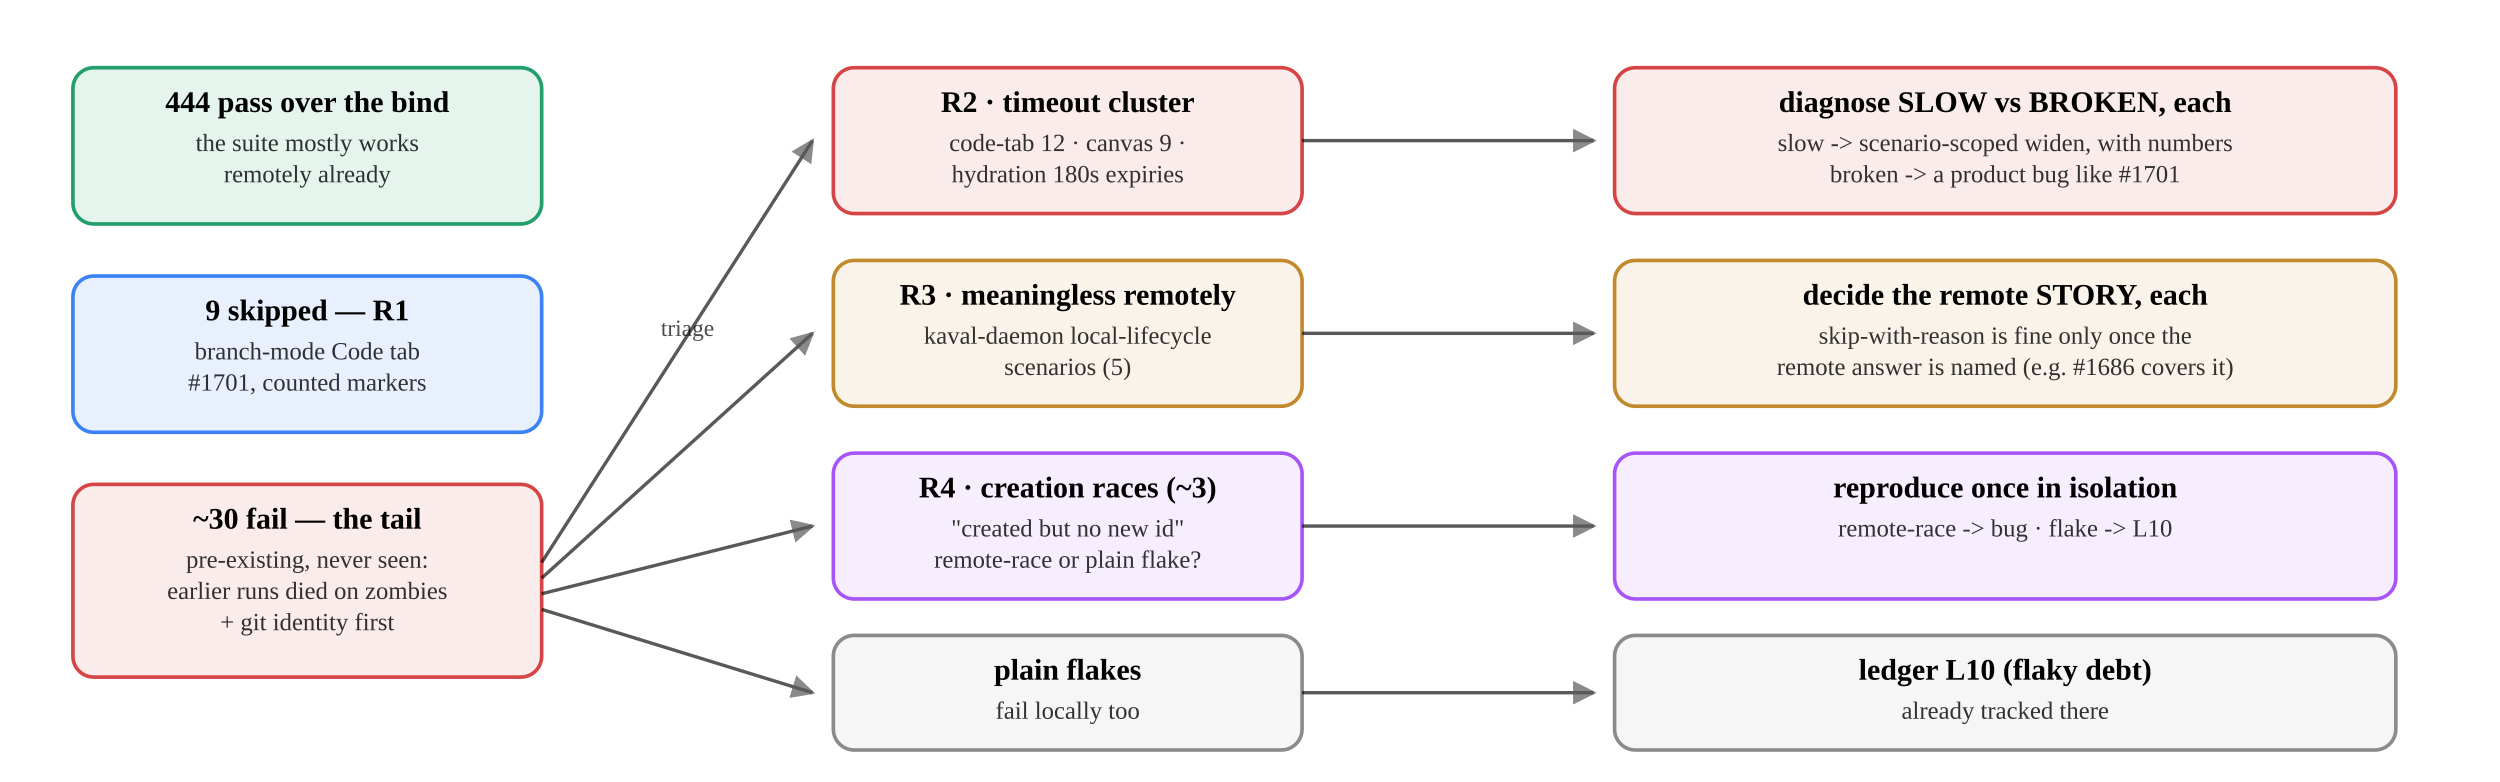
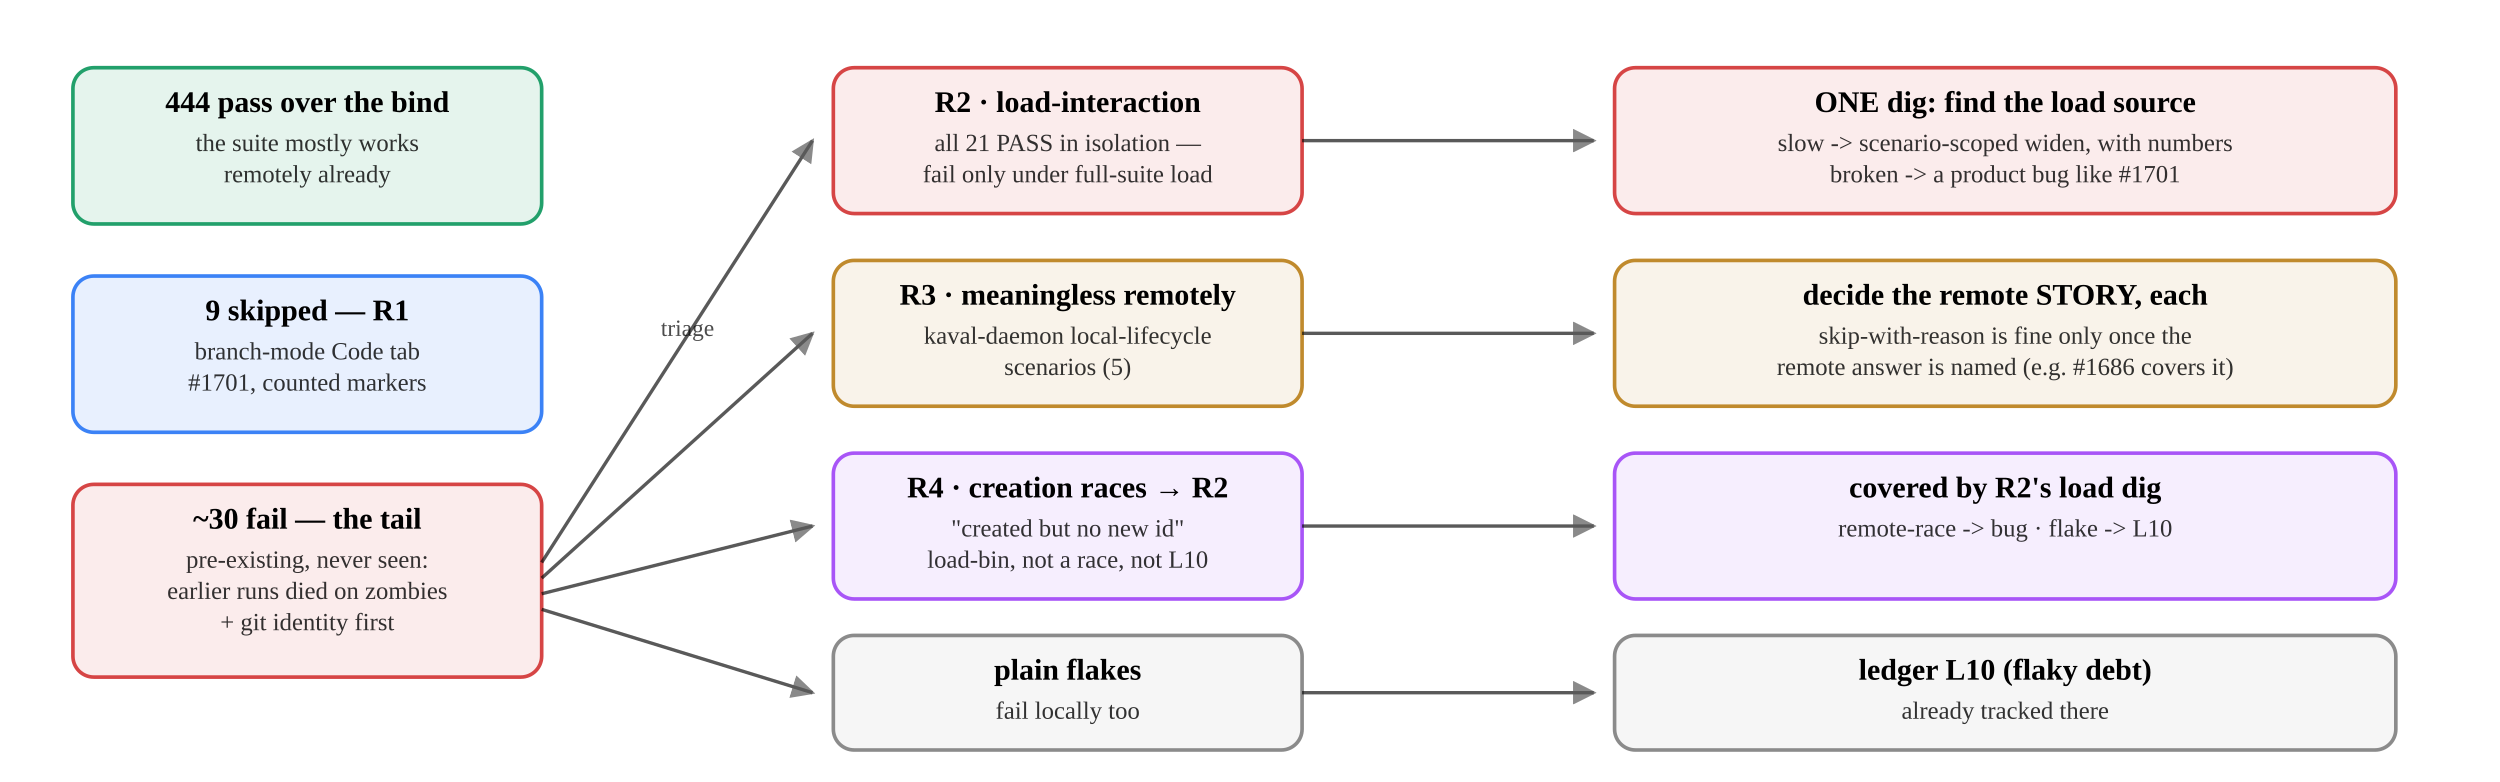
<svg xmlns="http://www.w3.org/2000/svg" viewBox="0 0 960 300" font-family="inherit" role="img" aria-label="The remote-bind parity tail: 494 scenarios split into pass, skips, and four failure classes, each with a destination">
  <defs>
    <marker id="a2" viewBox="0 0 8 8" refX="7" refY="4" markerWidth="7" markerHeight="7" orient="auto-start-reverse">
      <path d="M 0 0 L 8 4 L 0 8 z" fill="currentColor" opacity="0.7" />
    </marker>
  </defs>
  <rect x="28" y="26" width="180" height="60" rx="8" fill="#22a06b" fill-opacity="0.12" stroke="#22a06b" stroke-width="1.4" />
  <text x="118.0" y="43" text-anchor="middle" font-size="11.5" font-weight="700" fill="currentColor">444 pass over the bind</text>
  <text x="118.0" y="58" text-anchor="middle" font-size="9.5" fill="currentColor" opacity="0.8">the suite mostly works</text>
  <text x="118.0" y="70" text-anchor="middle" font-size="9.5" fill="currentColor" opacity="0.8">remotely already</text>
  <rect x="28" y="106" width="180" height="60" rx="8" fill="#3b82f6" fill-opacity="0.12" stroke="#3b82f6" stroke-width="1.4" />
  <text x="118.0" y="123" text-anchor="middle" font-size="11.5" font-weight="700" fill="currentColor">9 skipped — R1</text>
  <text x="118.0" y="138" text-anchor="middle" font-size="9.5" fill="currentColor" opacity="0.8">branch-mode Code tab</text>
  <text x="118.0" y="150" text-anchor="middle" font-size="9.5" fill="currentColor" opacity="0.8">#1701, counted markers</text>
  <rect x="28" y="186" width="180" height="74" rx="8" fill="#d64545" fill-opacity="0.1" stroke="#d64545" stroke-width="1.4" />
  <text x="118.0" y="203" text-anchor="middle" font-size="11.5" font-weight="700" fill="currentColor">~30 fail — the tail</text>
  <text x="118.0" y="218" text-anchor="middle" font-size="9.5" fill="currentColor" opacity="0.8">pre-existing, never seen:</text>
  <text x="118.0" y="230" text-anchor="middle" font-size="9.5" fill="currentColor" opacity="0.8">earlier runs died on zombies</text>
  <text x="118.0" y="242" text-anchor="middle" font-size="9.5" fill="currentColor" opacity="0.8">+ git identity first</text>
  <rect x="320" y="26" width="180" height="56" rx="8" fill="#d64545" fill-opacity="0.1" stroke="#d64545" stroke-width="1.4" />
-   <text x="410.0" y="43" text-anchor="middle" font-size="11.5" font-weight="700" fill="currentColor">R2 · timeout cluster</text>
-   <text x="410.0" y="58" text-anchor="middle" font-size="9.5" fill="currentColor" opacity="0.8">code-tab 12 · canvas 9 ·</text>
-   <text x="410.0" y="70" text-anchor="middle" font-size="9.5" fill="currentColor" opacity="0.8">hydration 180s expiries</text>
+   <text x="410.0" y="43" text-anchor="middle" font-size="11.5" font-weight="700" fill="currentColor">R2 · load-interaction</text>
+   <text x="410.0" y="58" text-anchor="middle" font-size="9.5" fill="currentColor" opacity="0.8">all 21 PASS in isolation —</text>
+   <text x="410.0" y="70" text-anchor="middle" font-size="9.5" fill="currentColor" opacity="0.8">fail only under full-suite load</text>
  <rect x="320" y="100" width="180" height="56" rx="8" fill="#c08a2d" fill-opacity="0.1" stroke="#c08a2d" stroke-width="1.4" />
  <text x="410.0" y="117" text-anchor="middle" font-size="11.5" font-weight="700" fill="currentColor">R3 · meaningless remotely</text>
  <text x="410.0" y="132" text-anchor="middle" font-size="9.5" fill="currentColor" opacity="0.8">kaval-daemon local-lifecycle</text>
  <text x="410.0" y="144" text-anchor="middle" font-size="9.5" fill="currentColor" opacity="0.8">scenarios (5)</text>
  <rect x="320" y="174" width="180" height="56" rx="8" fill="#a855f7" fill-opacity="0.1" stroke="#a855f7" stroke-width="1.4" />
-   <text x="410.0" y="191" text-anchor="middle" font-size="11.5" font-weight="700" fill="currentColor">R4 · creation races (~3)</text>
+   <text x="410.0" y="191" text-anchor="middle" font-size="11.5" font-weight="700" fill="currentColor">R4 · creation races → R2</text>
  <text x="410.0" y="206" text-anchor="middle" font-size="9.5" fill="currentColor" opacity="0.8">"created but no new id"</text>
-   <text x="410.0" y="218" text-anchor="middle" font-size="9.5" fill="currentColor" opacity="0.8">remote-race or plain flake?</text>
+   <text x="410.0" y="218" text-anchor="middle" font-size="9.5" fill="currentColor" opacity="0.8">load-bin, not a race, not L10</text>
  <rect x="320" y="244" width="180" height="44" rx="8" fill="#8b8b8b" fill-opacity="0.08" stroke="#8b8b8b" stroke-width="1.4" />
  <text x="410.0" y="261" text-anchor="middle" font-size="11.5" font-weight="700" fill="currentColor">plain flakes</text>
  <text x="410.0" y="276" text-anchor="middle" font-size="9.5" fill="currentColor" opacity="0.8">fail locally too</text>
  <rect x="620" y="26" width="300" height="56" rx="8" fill="#d64545" fill-opacity="0.1" stroke="#d64545" stroke-width="1.4" />
-   <text x="770.0" y="43" text-anchor="middle" font-size="11.5" font-weight="700" fill="currentColor">diagnose SLOW vs BROKEN, each</text>
+   <text x="770.0" y="43" text-anchor="middle" font-size="11.5" font-weight="700" fill="currentColor">ONE dig: find the load source</text>
  <text x="770.0" y="58" text-anchor="middle" font-size="9.5" fill="currentColor" opacity="0.8">slow -&gt; scenario-scoped widen, with numbers</text>
  <text x="770.0" y="70" text-anchor="middle" font-size="9.5" fill="currentColor" opacity="0.8">broken -&gt; a product bug like #1701</text>
  <rect x="620" y="100" width="300" height="56" rx="8" fill="#c08a2d" fill-opacity="0.1" stroke="#c08a2d" stroke-width="1.4" />
  <text x="770.0" y="117" text-anchor="middle" font-size="11.5" font-weight="700" fill="currentColor">decide the remote STORY, each</text>
  <text x="770.0" y="132" text-anchor="middle" font-size="9.5" fill="currentColor" opacity="0.8">skip-with-reason is fine only once the</text>
  <text x="770.0" y="144" text-anchor="middle" font-size="9.5" fill="currentColor" opacity="0.8">remote answer is named (e.g. #1686 covers it)</text>
  <rect x="620" y="174" width="300" height="56" rx="8" fill="#a855f7" fill-opacity="0.1" stroke="#a855f7" stroke-width="1.4" />
-   <text x="770.0" y="191" text-anchor="middle" font-size="11.5" font-weight="700" fill="currentColor">reproduce once in isolation</text>
+   <text x="770.0" y="191" text-anchor="middle" font-size="11.5" font-weight="700" fill="currentColor">covered by R2's load dig</text>
  <text x="770.0" y="206" text-anchor="middle" font-size="9.5" fill="currentColor" opacity="0.8">remote-race -&gt; bug · flake -&gt; L10</text>
  <rect x="620" y="244" width="300" height="44" rx="8" fill="#8b8b8b" fill-opacity="0.08" stroke="#8b8b8b" stroke-width="1.4" />
  <text x="770.0" y="261" text-anchor="middle" font-size="11.5" font-weight="700" fill="currentColor">ledger L10 (flaky debt)</text>
  <text x="770.0" y="276" text-anchor="middle" font-size="9.5" fill="currentColor" opacity="0.8">already tracked there</text>
  <path d="M 208 216 L 312 54" stroke="currentColor" stroke-width="1.3" fill="none" opacity="0.65" marker-end="url(#a2)" />
  <text x="264.0" y="129.0" text-anchor="middle" font-size="9" fill="currentColor" opacity="0.7">triage</text>
  <path d="M 208 222 L 312 128" stroke="currentColor" stroke-width="1.3" fill="none" opacity="0.65" marker-end="url(#a2)" />
  <path d="M 208 228 L 312 202" stroke="currentColor" stroke-width="1.3" fill="none" opacity="0.65" marker-end="url(#a2)" />
  <path d="M 208 234 L 312 266" stroke="currentColor" stroke-width="1.3" fill="none" opacity="0.65" marker-end="url(#a2)" />
  <path d="M 500 54 L 612 54" stroke="currentColor" stroke-width="1.3" fill="none" opacity="0.65" marker-end="url(#a2)" />
  <path d="M 500 128 L 612 128" stroke="currentColor" stroke-width="1.3" fill="none" opacity="0.65" marker-end="url(#a2)" />
  <path d="M 500 202 L 612 202" stroke="currentColor" stroke-width="1.3" fill="none" opacity="0.65" marker-end="url(#a2)" />
  <path d="M 500 266 L 612 266" stroke="currentColor" stroke-width="1.3" fill="none" opacity="0.65" marker-end="url(#a2)" />
</svg>
